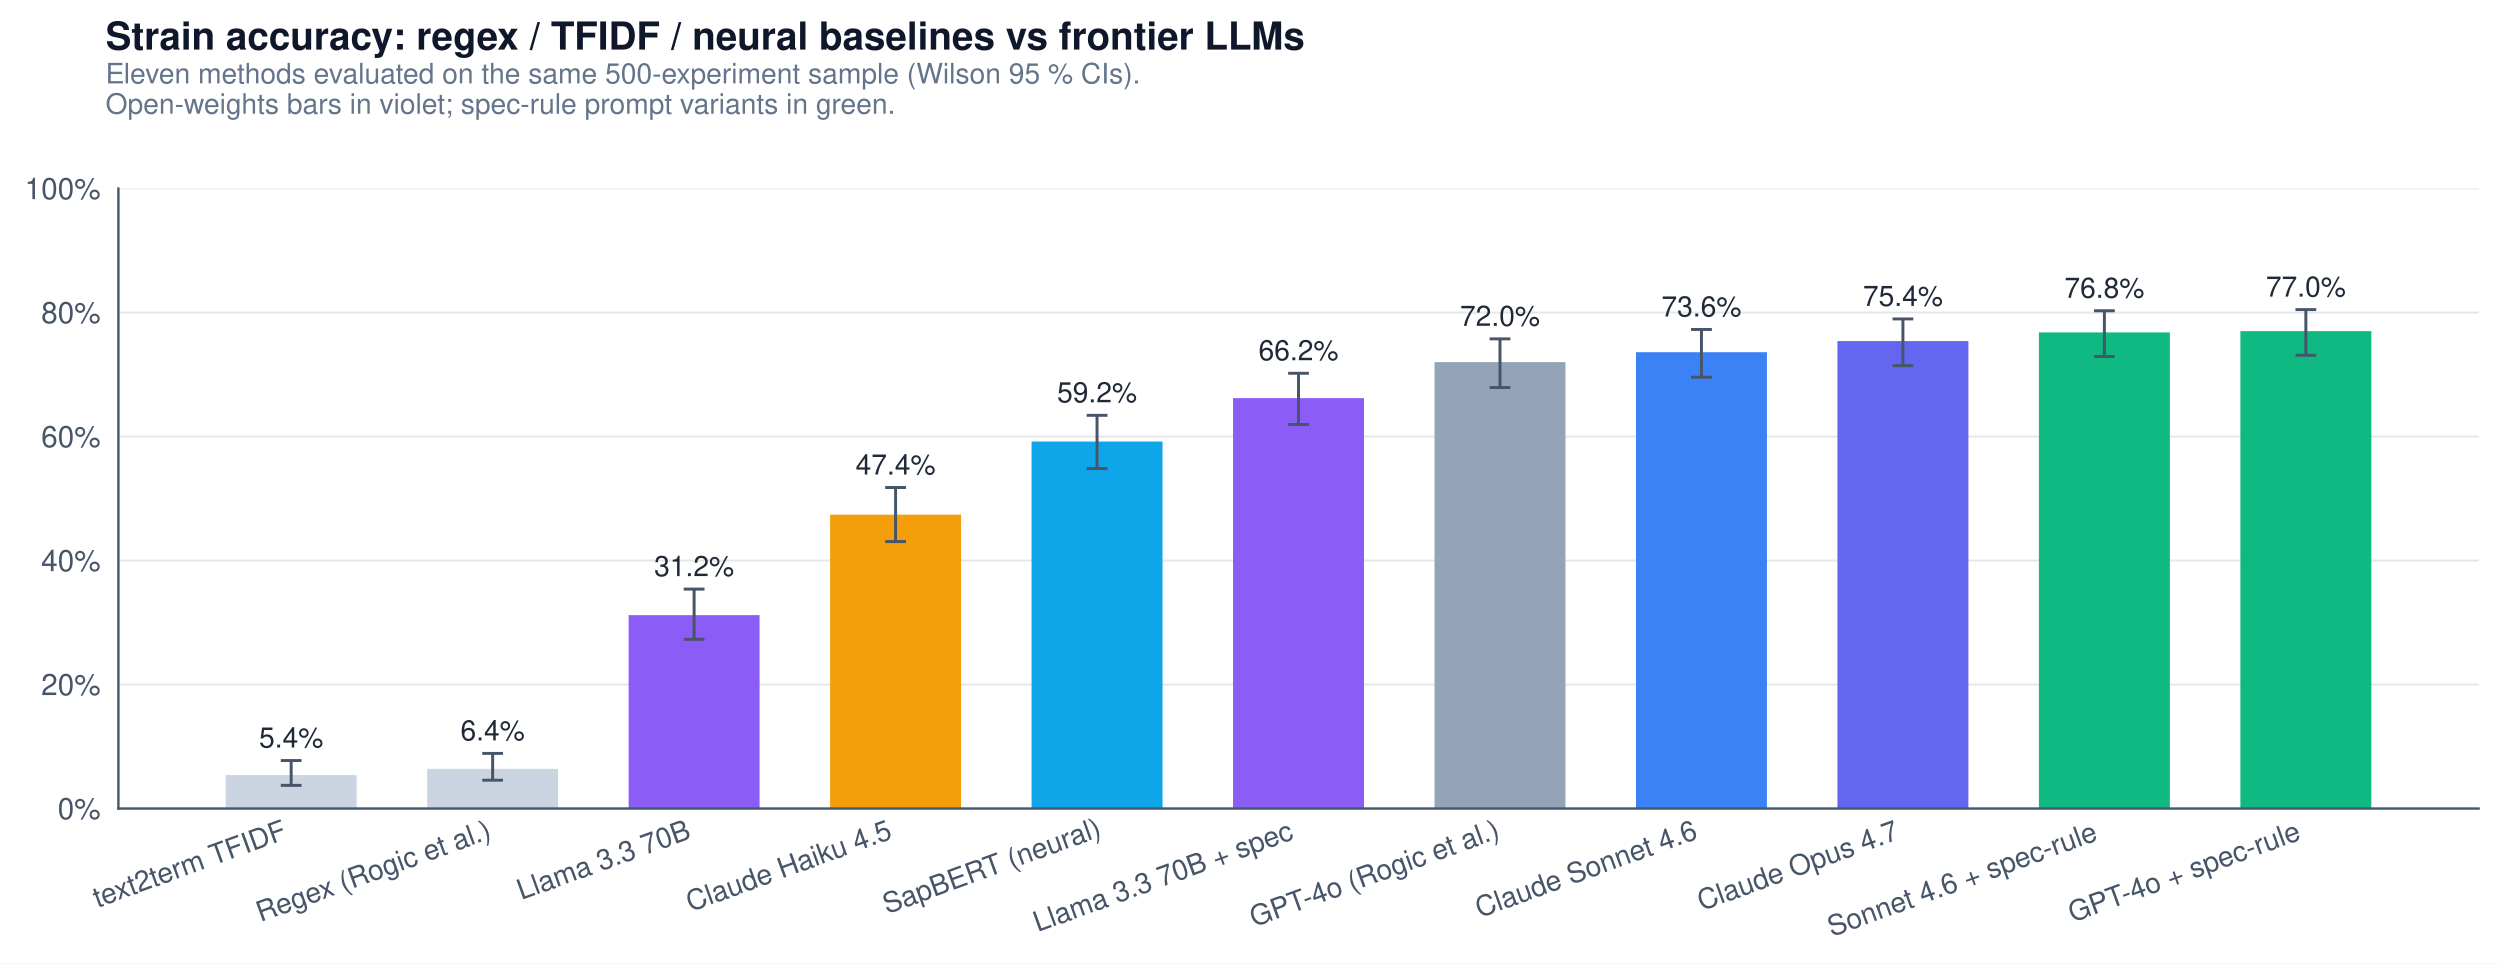
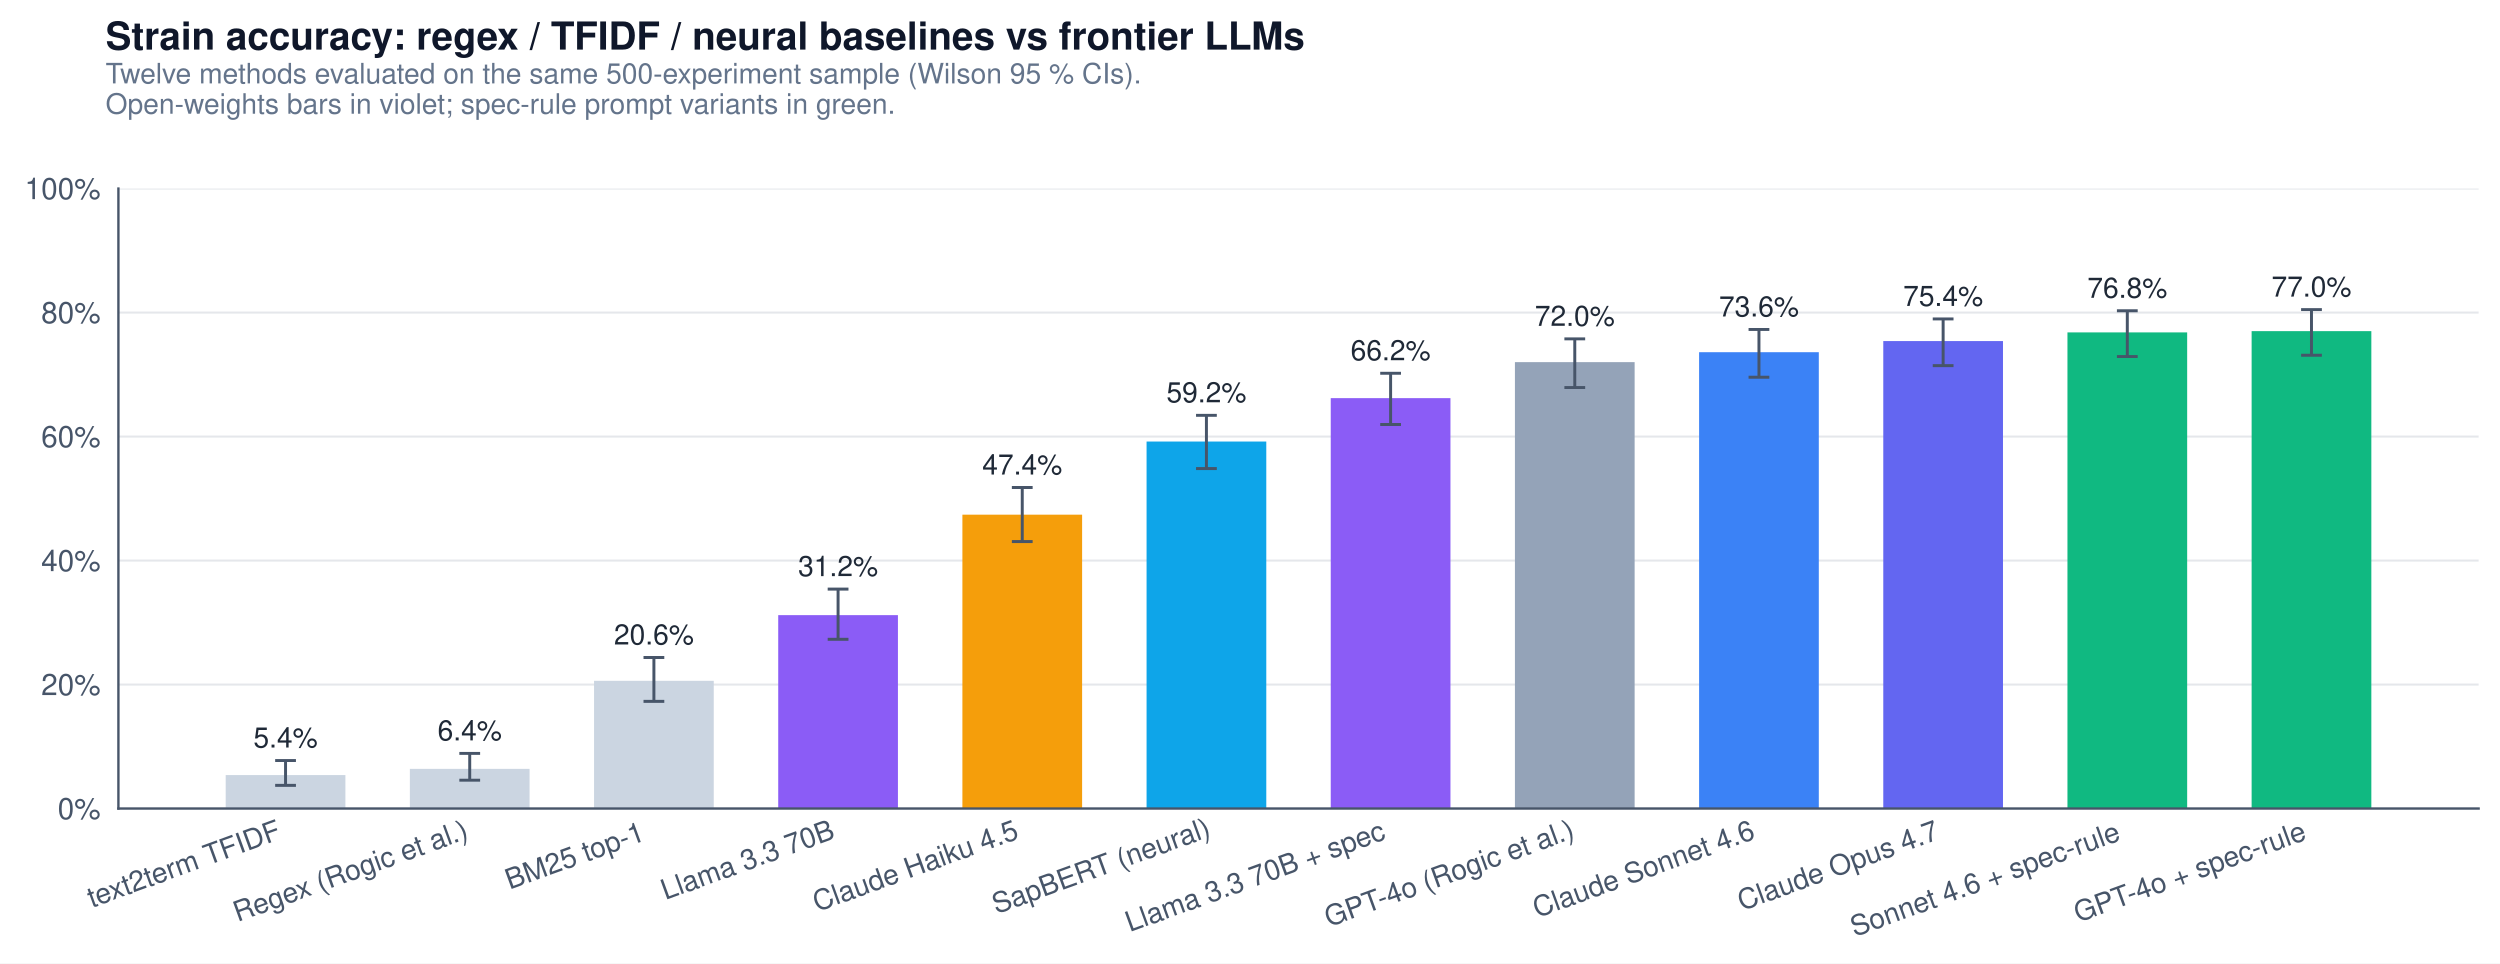
<svg xmlns="http://www.w3.org/2000/svg" xmlns:xlink="http://www.w3.org/1999/xlink" width="841.958pt" height="324.473pt" viewBox="0 0 841.958 324.473" version="1.1">
  <defs>
    <style type="text/css">*{stroke-linejoin: round; stroke-linecap: butt}</style>
  </defs>
  <g id="figure_1">
    <g id="patch_1">
      <path d="M 0 324.473  L 841.958 324.473  L 841.958 0  L 0 0  z " style="fill: #ffffff" />
    </g>
    <g id="axes_1">
      <g id="patch_2">
        <path d="M 39.878 272.302  L 834.758 272.302  L 834.758 63.502  L 39.878 63.502  z " style="fill: #ffffff" />
      </g>
      <g id="matplotlib.axis_1">
        <g id="xtick_1">
          <g id="line2d_1" />
          <g id="text_1">
-             <text style="fill: #475569; font: 9.5px 'Helvetica Neue', 'Helvetica', 'Arial', 'DejaVu Sans'" transform="translate(32.76898 305.7079) rotate(-20)">text2term TFIDF</text>
+             <text style="fill: #475569; font: 9.5px 'Helvetica Neue', 'Helvetica', 'Arial', 'DejaVu Sans'" transform="translate(30.87613 305.7079) rotate(-20)">text2term TFIDF</text>
          </g>
        </g>
        <g id="xtick_2">
          <g id="line2d_2" />
          <g id="text_2">
-             <text style="fill: #475569; font: 9.5px 'Helvetica Neue', 'Helvetica', 'Arial', 'DejaVu Sans'" transform="translate(87.70684 310.5445) rotate(-20)">Regex (Rogic et al.)</text>
+             <text style="fill: #475569; font: 9.5px 'Helvetica Neue', 'Helvetica', 'Arial', 'DejaVu Sans'" transform="translate(79.98983 310.5445) rotate(-20)">Regex (Rogic et al.)</text>
          </g>
        </g>
        <g id="xtick_3">
          <g id="line2d_3" />
          <g id="text_3">
-             <text style="fill: #475569; font: 9.5px 'Helvetica Neue', 'Helvetica', 'Arial', 'DejaVu Sans'" transform="translate(175.5648 303.1263) rotate(-20)">Llama 3.3 70B</text>
+             <text style="fill: #475569; font: 9.5px 'Helvetica Neue', 'Helvetica', 'Arial', 'DejaVu Sans'" transform="translate(171.6188 299.634) rotate(-20)">BM25 top-1</text>
          </g>
        </g>
        <g id="xtick_4">
          <g id="line2d_4" />
          <g id="text_4">
-             <text style="fill: #475569; font: 9.5px 'Helvetica Neue', 'Helvetica', 'Arial', 'DejaVu Sans'" transform="translate(232.514 307.0944) rotate(-20)">Claude Haiku 4.5</text>
+             <text style="fill: #475569; font: 9.5px 'Helvetica Neue', 'Helvetica', 'Arial', 'DejaVu Sans'" transform="translate(224.0509 303.1263) rotate(-20)">Llama 3.3 70B</text>
          </g>
        </g>
        <g id="xtick_5">
          <g id="line2d_5" />
          <g id="text_5">
-             <text style="fill: #475569; font: 9.5px 'Helvetica Neue', 'Helvetica', 'Arial', 'DejaVu Sans'" transform="translate(298.7266 307.8416) rotate(-20)">SapBERT (neural)</text>
+             <text style="fill: #475569; font: 9.5px 'Helvetica Neue', 'Helvetica', 'Arial', 'DejaVu Sans'" transform="translate(275.176 307.0944) rotate(-20)">Claude Haiku 4.5</text>
          </g>
        </g>
        <g id="xtick_6">
          <g id="line2d_6" />
          <g id="text_6">
-             <text style="fill: #475569; font: 9.5px 'Helvetica Neue', 'Helvetica', 'Arial', 'DejaVu Sans'" transform="translate(349.4548 313.9233) rotate(-20)">Llama 3.3 70B + spec</text>
+             <text style="fill: #475569; font: 9.5px 'Helvetica Neue', 'Helvetica', 'Arial', 'DejaVu Sans'" transform="translate(335.5644 307.8416) rotate(-20)">SapBERT (neural)</text>
          </g>
        </g>
        <g id="xtick_7">
          <g id="line2d_7" />
          <g id="text_7">
-             <text style="fill: #475569; font: 9.5px 'Helvetica Neue', 'Helvetica', 'Arial', 'DejaVu Sans'" transform="translate(422.3193 312.2351) rotate(-20)">GPT-4o (Rogic et al.)</text>
+             <text style="fill: #475569; font: 9.5px 'Helvetica Neue', 'Helvetica', 'Arial', 'DejaVu Sans'" transform="translate(380.4684 313.9233) rotate(-20)">Llama 3.3 70B + spec</text>
          </g>
        </g>
        <g id="xtick_8">
          <g id="line2d_8" />
          <g id="text_8">
-             <text style="fill: #475569; font: 9.5px 'Helvetica Neue', 'Helvetica', 'Arial', 'DejaVu Sans'" transform="translate(498.2973 309.1409) rotate(-20)">Claude Sonnet 4.6</text>
+             <text style="fill: #475569; font: 9.5px 'Helvetica Neue', 'Helvetica', 'Arial', 'DejaVu Sans'" transform="translate(447.5088 312.2351) rotate(-20)">GPT-4o (Rogic et al.)</text>
          </g>
        </g>
        <g id="xtick_9">
          <g id="line2d_9" />
          <g id="text_9">
-             <text style="fill: #475569; font: 9.5px 'Helvetica Neue', 'Helvetica', 'Arial', 'DejaVu Sans'" transform="translate(573.0854 306.7668) rotate(-20)">Claude Opus 4.7</text>
+             <text style="fill: #475569; font: 9.5px 'Helvetica Neue', 'Helvetica', 'Arial', 'DejaVu Sans'" transform="translate(517.6626 309.1409) rotate(-20)">Claude Sonnet 4.6</text>
          </g>
        </g>
        <g id="xtick_10">
          <g id="line2d_10" />
          <g id="text_10">
-             <text style="fill: #475569; font: 9.5px 'Helvetica Neue', 'Helvetica', 'Arial', 'DejaVu Sans'" transform="translate(616.9049 315.5138) rotate(-20)">Sonnet 4.6 + spec-rule</text>
+             <text style="fill: #475569; font: 9.5px 'Helvetica Neue', 'Helvetica', 'Arial', 'DejaVu Sans'" transform="translate(586.6265 306.7668) rotate(-20)">Claude Opus 4.7</text>
          </g>
        </g>
        <g id="xtick_11">
          <g id="line2d_11" />
          <g id="text_11">
-             <text style="fill: #475569; font: 9.5px 'Helvetica Neue', 'Helvetica', 'Arial', 'DejaVu Sans'" transform="translate(697.9893 310.6973) rotate(-20)">GPT-4o + spec-rule</text>
+             <text style="fill: #475569; font: 9.5px 'Helvetica Neue', 'Helvetica', 'Arial', 'DejaVu Sans'" transform="translate(624.6219 315.5138) rotate(-20)">Sonnet 4.6 + spec-rule</text>
+           </g>
+         </g>
+         <g id="xtick_12">
+           <g id="line2d_12" />
+           <g id="text_12">
+             <text style="fill: #475569; font: 9.5px 'Helvetica Neue', 'Helvetica', 'Arial', 'DejaVu Sans'" transform="translate(699.8822 310.6973) rotate(-20)">GPT-4o + spec-rule</text>
          </g>
        </g>
      </g>
      <g id="matplotlib.axis_2">
        <g id="ytick_1">
-           <g id="line2d_12">
-             <path d="M 39.878 272.302  L 834.758 272.302  " clip-path="url(#pa438554b87)" style="fill: none; stroke: #e5e7eb; stroke-width: 0.7; stroke-linecap: square" />
-           </g>
-           <g id="line2d_13" />
-           <g id="text_12">
+           <g id="line2d_13">
+             <path d="M 39.878 272.302  L 834.758 272.302  " clip-path="url(#pda00ae35d8)" style="fill: none; stroke: #e5e7eb; stroke-width: 0.7; stroke-linecap: square" />
+           </g>
+           <g id="line2d_14" />
+           <g id="text_13">
            <text style="fill: #475569; font: 10px 'Helvetica Neue', 'Helvetica', 'Arial', 'DejaVu Sans'; text-anchor: end" x="33.878" y="275.873" transform="rotate(-0 33.87812 275.8725)">0%</text>
          </g>
        </g>
        <g id="ytick_2">
-           <g id="line2d_14">
-             <path d="M 39.878 230.542  L 834.758 230.542  " clip-path="url(#pa438554b87)" style="fill: none; stroke: #e5e7eb; stroke-width: 0.7; stroke-linecap: square" />
-           </g>
-           <g id="line2d_15" />
-           <g id="text_13">
+           <g id="line2d_15">
+             <path d="M 39.878 230.542  L 834.758 230.542  " clip-path="url(#pda00ae35d8)" style="fill: none; stroke: #e5e7eb; stroke-width: 0.7; stroke-linecap: square" />
+           </g>
+           <g id="line2d_16" />
+           <g id="text_14">
            <text style="fill: #475569; font: 10px 'Helvetica Neue', 'Helvetica', 'Arial', 'DejaVu Sans'; text-anchor: end" x="33.878" y="234.113" transform="rotate(-0 33.87812 234.1125)">20%</text>
          </g>
        </g>
        <g id="ytick_3">
-           <g id="line2d_16">
-             <path d="M 39.878 188.782  L 834.758 188.782  " clip-path="url(#pa438554b87)" style="fill: none; stroke: #e5e7eb; stroke-width: 0.7; stroke-linecap: square" />
-           </g>
-           <g id="line2d_17" />
-           <g id="text_14">
+           <g id="line2d_17">
+             <path d="M 39.878 188.782  L 834.758 188.782  " clip-path="url(#pda00ae35d8)" style="fill: none; stroke: #e5e7eb; stroke-width: 0.7; stroke-linecap: square" />
+           </g>
+           <g id="line2d_18" />
+           <g id="text_15">
            <text style="fill: #475569; font: 10px 'Helvetica Neue', 'Helvetica', 'Arial', 'DejaVu Sans'; text-anchor: end" x="33.878" y="192.352" transform="rotate(-0 33.87812 192.3525)">40%</text>
          </g>
        </g>
        <g id="ytick_4">
-           <g id="line2d_18">
-             <path d="M 39.878 147.022  L 834.758 147.022  " clip-path="url(#pa438554b87)" style="fill: none; stroke: #e5e7eb; stroke-width: 0.7; stroke-linecap: square" />
-           </g>
-           <g id="line2d_19" />
-           <g id="text_15">
+           <g id="line2d_19">
+             <path d="M 39.878 147.022  L 834.758 147.022  " clip-path="url(#pda00ae35d8)" style="fill: none; stroke: #e5e7eb; stroke-width: 0.7; stroke-linecap: square" />
+           </g>
+           <g id="line2d_20" />
+           <g id="text_16">
            <text style="fill: #475569; font: 10px 'Helvetica Neue', 'Helvetica', 'Arial', 'DejaVu Sans'; text-anchor: end" x="33.878" y="150.593" transform="rotate(-0 33.87812 150.5925)">60%</text>
          </g>
        </g>
        <g id="ytick_5">
-           <g id="line2d_20">
-             <path d="M 39.878 105.262  L 834.758 105.262  " clip-path="url(#pa438554b87)" style="fill: none; stroke: #e5e7eb; stroke-width: 0.7; stroke-linecap: square" />
-           </g>
-           <g id="line2d_21" />
-           <g id="text_16">
+           <g id="line2d_21">
+             <path d="M 39.878 105.262  L 834.758 105.262  " clip-path="url(#pda00ae35d8)" style="fill: none; stroke: #e5e7eb; stroke-width: 0.7; stroke-linecap: square" />
+           </g>
+           <g id="line2d_22" />
+           <g id="text_17">
            <text style="fill: #475569; font: 10px 'Helvetica Neue', 'Helvetica', 'Arial', 'DejaVu Sans'; text-anchor: end" x="33.878" y="108.832" transform="rotate(-0 33.87812 108.8325)">80%</text>
          </g>
        </g>
        <g id="ytick_6">
-           <g id="line2d_22">
-             <path d="M 39.878 63.502  L 834.758 63.502  " clip-path="url(#pa438554b87)" style="fill: none; stroke: #e5e7eb; stroke-width: 0.7; stroke-linecap: square" />
-           </g>
-           <g id="line2d_23" />
-           <g id="text_17">
+           <g id="line2d_23">
+             <path d="M 39.878 63.502  L 834.758 63.502  " clip-path="url(#pda00ae35d8)" style="fill: none; stroke: #e5e7eb; stroke-width: 0.7; stroke-linecap: square" />
+           </g>
+           <g id="line2d_24" />
+           <g id="text_18">
            <text style="fill: #475569; font: 10px 'Helvetica Neue', 'Helvetica', 'Arial', 'DejaVu Sans'; text-anchor: end" x="33.878" y="67.073" transform="rotate(-0 33.87812 67.0725)">100%</text>
          </g>
        </g>
      </g>
      <g id="patch_3">
-         <path d="M 76.009 272.302  L 120.112 272.302  L 120.112 261.027  L 76.009 261.027  z " clip-path="url(#pa438554b87)" style="fill: #cbd5e1" />
+         <path d="M 76.009 272.302  L 116.327 272.302  L 116.327 261.027  L 76.009 261.027  z " clip-path="url(#pda00ae35d8)" style="fill: #cbd5e1" />
      </g>
      <g id="patch_4">
-         <path d="M 143.861 272.302  L 187.964 272.302  L 187.964 258.939  L 143.861 258.939  z " clip-path="url(#pa438554b87)" style="fill: #cbd5e1" />
+         <path d="M 138.036 272.302  L 178.354 272.302  L 178.354 258.939  L 138.036 258.939  z " clip-path="url(#pda00ae35d8)" style="fill: #cbd5e1" />
      </g>
      <g id="patch_5">
-         <path d="M 211.712 272.302  L 255.815 272.302  L 255.815 207.157  L 211.712 207.157  z " clip-path="url(#pa438554b87)" style="fill: #8b5cf6" />
+         <path d="M 200.064 272.302  L 240.381 272.302  L 240.381 229.289  L 200.064 229.289  z " clip-path="url(#pda00ae35d8)" style="fill: #cbd5e1" />
      </g>
      <g id="patch_6">
-         <path d="M 279.563 272.302  L 323.667 272.302  L 323.667 173.331  L 279.563 173.331  z " clip-path="url(#pa438554b87)" style="fill: #f59e0b" />
+         <path d="M 262.091 272.302  L 302.409 272.302  L 302.409 207.157  L 262.091 207.157  z " clip-path="url(#pda00ae35d8)" style="fill: #8b5cf6" />
      </g>
      <g id="patch_7">
-         <path d="M 347.415 272.302  L 391.518 272.302  L 391.518 148.693  L 347.415 148.693  z " clip-path="url(#pa438554b87)" style="fill: #0ea5e9" />
+         <path d="M 324.118 272.302  L 364.436 272.302  L 364.436 173.331  L 324.118 173.331  z " clip-path="url(#pda00ae35d8)" style="fill: #f59e0b" />
      </g>
      <g id="patch_8">
-         <path d="M 415.266 272.302  L 459.37 272.302  L 459.37 134.077  L 415.266 134.077  z " clip-path="url(#pa438554b87)" style="fill: #8b5cf6" />
+         <path d="M 386.146 272.302  L 426.463 272.302  L 426.463 148.693  L 386.146 148.693  z " clip-path="url(#pda00ae35d8)" style="fill: #0ea5e9" />
      </g>
      <g id="patch_9">
-         <path d="M 483.118 272.302  L 527.221 272.302  L 527.221 121.966  L 483.118 121.966  z " clip-path="url(#pa438554b87)" style="fill: #94a3b8" />
+         <path d="M 448.173 272.302  L 488.491 272.302  L 488.491 134.077  L 448.173 134.077  z " clip-path="url(#pda00ae35d8)" style="fill: #8b5cf6" />
      </g>
      <g id="patch_10">
-         <path d="M 550.969 272.302  L 595.073 272.302  L 595.073 118.625  L 550.969 118.625  z " clip-path="url(#pa438554b87)" style="fill: #3b82f6" />
+         <path d="M 510.2 272.302  L 550.518 272.302  L 550.518 121.966  L 510.2 121.966  z " clip-path="url(#pda00ae35d8)" style="fill: #94a3b8" />
      </g>
      <g id="patch_11">
-         <path d="M 618.821 272.302  L 662.924 272.302  L 662.924 114.867  L 618.821 114.867  z " clip-path="url(#pa438554b87)" style="fill: #6366f1" />
+         <path d="M 572.228 272.302  L 612.545 272.302  L 612.545 118.625  L 572.228 118.625  z " clip-path="url(#pda00ae35d8)" style="fill: #3b82f6" />
      </g>
      <g id="patch_12">
-         <path d="M 686.672 272.302  L 730.776 272.302  L 730.776 111.944  L 686.672 111.944  z " clip-path="url(#pa438554b87)" style="fill: #10b981" />
+         <path d="M 634.255 272.302  L 674.573 272.302  L 674.573 114.867  L 634.255 114.867  z " clip-path="url(#pda00ae35d8)" style="fill: #6366f1" />
      </g>
      <g id="patch_13">
-         <path d="M 754.524 272.302  L 798.627 272.302  L 798.627 111.526  L 754.524 111.526  z " clip-path="url(#pa438554b87)" style="fill: #10b981" />
+         <path d="M 696.282 272.302  L 736.6 272.302  L 736.6 111.944  L 696.282 111.944  z " clip-path="url(#pda00ae35d8)" style="fill: #10b981" />
+       </g>
+       <g id="patch_14">
+         <path d="M 758.309 272.302  L 798.627 272.302  L 798.627 111.526  L 758.309 111.526  z " clip-path="url(#pda00ae35d8)" style="fill: #10b981" />
      </g>
      <g id="LineCollection_1">
-         <path d="M 98.061 264.498  L 98.061 256.135  " clip-path="url(#pa438554b87)" style="fill: none; stroke: #475569" />
-         <path d="M 165.912 262.761  L 165.912 253.729  " clip-path="url(#pa438554b87)" style="fill: none; stroke: #475569" />
-         <path d="M 233.764 215.31  L 233.764 198.405  " clip-path="url(#pa438554b87)" style="fill: none; stroke: #475569" />
-         <path d="M 301.615 182.393  L 301.615 164.186  " clip-path="url(#pa438554b87)" style="fill: none; stroke: #475569" />
-         <path d="M 369.467 157.801  L 369.467 139.877  " clip-path="url(#pa438554b87)" style="fill: none; stroke: #475569" />
-         <path d="M 437.318 142.963  L 437.318 125.706  " clip-path="url(#pa438554b87)" style="fill: none; stroke: #475569" />
-         <path d="M 505.17 130.51  L 505.17 114.123  " clip-path="url(#pa438554b87)" style="fill: none; stroke: #475569" />
-         <path d="M 573.021 127.047  L 573.021 110.956  " clip-path="url(#pa438554b87)" style="fill: none; stroke: #475569" />
-         <path d="M 640.873 123.134  L 640.873 107.409  " clip-path="url(#pa438554b87)" style="fill: none; stroke: #475569" />
-         <path d="M 708.724 120.078  L 708.724 104.663  " clip-path="url(#pa438554b87)" style="fill: none; stroke: #475569" />
-         <path d="M 776.575 119.641  L 776.575 104.271  " clip-path="url(#pa438554b87)" style="fill: none; stroke: #475569" />
-       </g>
-       <g id="line2d_24">
+         <path d="M 96.168 264.498  L 96.168 256.135  " clip-path="url(#pda00ae35d8)" style="fill: none; stroke: #475569" />
+         <path d="M 158.195 262.761  L 158.195 253.729  " clip-path="url(#pda00ae35d8)" style="fill: none; stroke: #475569" />
+         <path d="M 220.223 236.21  L 220.223 221.433  " clip-path="url(#pda00ae35d8)" style="fill: none; stroke: #475569" />
+         <path d="M 282.25 215.31  L 282.25 198.405  " clip-path="url(#pda00ae35d8)" style="fill: none; stroke: #475569" />
+         <path d="M 344.277 182.393  L 344.277 164.186  " clip-path="url(#pda00ae35d8)" style="fill: none; stroke: #475569" />
+         <path d="M 406.304 157.801  L 406.304 139.877  " clip-path="url(#pda00ae35d8)" style="fill: none; stroke: #475569" />
+         <path d="M 468.332 142.963  L 468.332 125.706  " clip-path="url(#pda00ae35d8)" style="fill: none; stroke: #475569" />
+         <path d="M 530.359 130.51  L 530.359 114.123  " clip-path="url(#pda00ae35d8)" style="fill: none; stroke: #475569" />
+         <path d="M 592.386 127.047  L 592.386 110.956  " clip-path="url(#pda00ae35d8)" style="fill: none; stroke: #475569" />
+         <path d="M 654.414 123.134  L 654.414 107.409  " clip-path="url(#pda00ae35d8)" style="fill: none; stroke: #475569" />
+         <path d="M 716.441 120.078  L 716.441 104.663  " clip-path="url(#pda00ae35d8)" style="fill: none; stroke: #475569" />
+         <path d="M 778.468 119.641  L 778.468 104.271  " clip-path="url(#pda00ae35d8)" style="fill: none; stroke: #475569" />
+       </g>
+       <g id="line2d_25">
        <defs>
-           <path id="m14c357699c" d="M 3.5 0  L -3.5 -0  " style="stroke: #475569" />
+           <path id="m5496fed4bf" d="M 3.5 0  L -3.5 -0  " style="stroke: #475569" />
        </defs>
-         <g clip-path="url(#pa438554b87)">
-           <use xlink:href="#m14c357699c" x="98.061" y="264.498" style="fill: #475569; stroke: #475569" />
-           <use xlink:href="#m14c357699c" x="165.912" y="262.761" style="fill: #475569; stroke: #475569" />
-           <use xlink:href="#m14c357699c" x="233.764" y="215.31" style="fill: #475569; stroke: #475569" />
-           <use xlink:href="#m14c357699c" x="301.615" y="182.393" style="fill: #475569; stroke: #475569" />
-           <use xlink:href="#m14c357699c" x="369.467" y="157.801" style="fill: #475569; stroke: #475569" />
-           <use xlink:href="#m14c357699c" x="437.318" y="142.963" style="fill: #475569; stroke: #475569" />
-           <use xlink:href="#m14c357699c" x="505.17" y="130.51" style="fill: #475569; stroke: #475569" />
-           <use xlink:href="#m14c357699c" x="573.021" y="127.047" style="fill: #475569; stroke: #475569" />
-           <use xlink:href="#m14c357699c" x="640.873" y="123.134" style="fill: #475569; stroke: #475569" />
-           <use xlink:href="#m14c357699c" x="708.724" y="120.078" style="fill: #475569; stroke: #475569" />
-           <use xlink:href="#m14c357699c" x="776.575" y="119.641" style="fill: #475569; stroke: #475569" />
-         </g>
-       </g>
-       <g id="line2d_25">
-         <g clip-path="url(#pa438554b87)">
-           <use xlink:href="#m14c357699c" x="98.061" y="256.135" style="fill: #475569; stroke: #475569" />
-           <use xlink:href="#m14c357699c" x="165.912" y="253.729" style="fill: #475569; stroke: #475569" />
-           <use xlink:href="#m14c357699c" x="233.764" y="198.405" style="fill: #475569; stroke: #475569" />
-           <use xlink:href="#m14c357699c" x="301.615" y="164.186" style="fill: #475569; stroke: #475569" />
-           <use xlink:href="#m14c357699c" x="369.467" y="139.877" style="fill: #475569; stroke: #475569" />
-           <use xlink:href="#m14c357699c" x="437.318" y="125.706" style="fill: #475569; stroke: #475569" />
-           <use xlink:href="#m14c357699c" x="505.17" y="114.123" style="fill: #475569; stroke: #475569" />
-           <use xlink:href="#m14c357699c" x="573.021" y="110.956" style="fill: #475569; stroke: #475569" />
-           <use xlink:href="#m14c357699c" x="640.873" y="107.409" style="fill: #475569; stroke: #475569" />
-           <use xlink:href="#m14c357699c" x="708.724" y="104.663" style="fill: #475569; stroke: #475569" />
-           <use xlink:href="#m14c357699c" x="776.575" y="104.271" style="fill: #475569; stroke: #475569" />
-         </g>
-       </g>
-       <g id="patch_14">
+         <g clip-path="url(#pda00ae35d8)">
+           <use xlink:href="#m5496fed4bf" x="96.168" y="264.498" style="fill: #475569; stroke: #475569" />
+           <use xlink:href="#m5496fed4bf" x="158.195" y="262.761" style="fill: #475569; stroke: #475569" />
+           <use xlink:href="#m5496fed4bf" x="220.223" y="236.21" style="fill: #475569; stroke: #475569" />
+           <use xlink:href="#m5496fed4bf" x="282.25" y="215.31" style="fill: #475569; stroke: #475569" />
+           <use xlink:href="#m5496fed4bf" x="344.277" y="182.393" style="fill: #475569; stroke: #475569" />
+           <use xlink:href="#m5496fed4bf" x="406.304" y="157.801" style="fill: #475569; stroke: #475569" />
+           <use xlink:href="#m5496fed4bf" x="468.332" y="142.963" style="fill: #475569; stroke: #475569" />
+           <use xlink:href="#m5496fed4bf" x="530.359" y="130.51" style="fill: #475569; stroke: #475569" />
+           <use xlink:href="#m5496fed4bf" x="592.386" y="127.047" style="fill: #475569; stroke: #475569" />
+           <use xlink:href="#m5496fed4bf" x="654.414" y="123.134" style="fill: #475569; stroke: #475569" />
+           <use xlink:href="#m5496fed4bf" x="716.441" y="120.078" style="fill: #475569; stroke: #475569" />
+           <use xlink:href="#m5496fed4bf" x="778.468" y="119.641" style="fill: #475569; stroke: #475569" />
+         </g>
+       </g>
+       <g id="line2d_26">
+         <g clip-path="url(#pda00ae35d8)">
+           <use xlink:href="#m5496fed4bf" x="96.168" y="256.135" style="fill: #475569; stroke: #475569" />
+           <use xlink:href="#m5496fed4bf" x="158.195" y="253.729" style="fill: #475569; stroke: #475569" />
+           <use xlink:href="#m5496fed4bf" x="220.223" y="221.433" style="fill: #475569; stroke: #475569" />
+           <use xlink:href="#m5496fed4bf" x="282.25" y="198.405" style="fill: #475569; stroke: #475569" />
+           <use xlink:href="#m5496fed4bf" x="344.277" y="164.186" style="fill: #475569; stroke: #475569" />
+           <use xlink:href="#m5496fed4bf" x="406.304" y="139.877" style="fill: #475569; stroke: #475569" />
+           <use xlink:href="#m5496fed4bf" x="468.332" y="125.706" style="fill: #475569; stroke: #475569" />
+           <use xlink:href="#m5496fed4bf" x="530.359" y="114.123" style="fill: #475569; stroke: #475569" />
+           <use xlink:href="#m5496fed4bf" x="592.386" y="110.956" style="fill: #475569; stroke: #475569" />
+           <use xlink:href="#m5496fed4bf" x="654.414" y="107.409" style="fill: #475569; stroke: #475569" />
+           <use xlink:href="#m5496fed4bf" x="716.441" y="104.663" style="fill: #475569; stroke: #475569" />
+           <use xlink:href="#m5496fed4bf" x="778.468" y="104.271" style="fill: #475569; stroke: #475569" />
+         </g>
+       </g>
+       <g id="patch_15">
        <path d="M 39.878 272.302  L 39.878 63.502  " style="fill: none; stroke: #475569; stroke-width: 0.8; stroke-linejoin: miter; stroke-linecap: square" />
      </g>
-       <g id="patch_15">
+       <g id="patch_16">
        <path d="M 39.878 272.302  L 834.758 272.302  " style="fill: none; stroke: #475569; stroke-width: 0.8; stroke-linejoin: miter; stroke-linecap: square" />
      </g>
-       <g id="text_18">
-         <text style="fill: #1f2937; font: 9.5px 'Helvetica Neue', 'Helvetica', 'Arial', 'DejaVu Sans'; text-anchor: middle" x="98.061" y="251.758" transform="rotate(-0 98.06076 251.758)">5.4%</text>
-       </g>
      <g id="text_19">
-         <text style="fill: #1f2937; font: 9.5px 'Helvetica Neue', 'Helvetica', 'Arial', 'DejaVu Sans'; text-anchor: middle" x="165.912" y="249.351" transform="rotate(-0 165.9122 249.3514)">6.4%</text>
+         <text style="fill: #1f2937; font: 9.5px 'Helvetica Neue', 'Helvetica', 'Arial', 'DejaVu Sans'; text-anchor: middle" x="96.168" y="251.758" transform="rotate(-0 96.16791 251.758)">5.4%</text>
      </g>
      <g id="text_20">
-         <text style="fill: #1f2937; font: 9.5px 'Helvetica Neue', 'Helvetica', 'Arial', 'DejaVu Sans'; text-anchor: middle" x="233.764" y="194.027" transform="rotate(-0 233.7637 194.0274)">31.2%</text>
+         <text style="fill: #1f2937; font: 9.5px 'Helvetica Neue', 'Helvetica', 'Arial', 'DejaVu Sans'; text-anchor: middle" x="158.195" y="249.351" transform="rotate(-0 158.1952 249.3514)">6.4%</text>
      </g>
      <g id="text_21">
-         <text style="fill: #1f2937; font: 9.5px 'Helvetica Neue', 'Helvetica', 'Arial', 'DejaVu Sans'; text-anchor: middle" x="301.615" y="159.808" transform="rotate(-0 301.6152 159.8083)">47.4%</text>
+         <text style="fill: #1f2937; font: 9.5px 'Helvetica Neue', 'Helvetica', 'Arial', 'DejaVu Sans'; text-anchor: middle" x="220.223" y="217.055" transform="rotate(-0 220.2225 217.0554)">20.6%</text>
      </g>
      <g id="text_22">
-         <text style="fill: #1f2937; font: 9.5px 'Helvetica Neue', 'Helvetica', 'Arial', 'DejaVu Sans'; text-anchor: middle" x="369.467" y="135.5" transform="rotate(-0 369.4667 135.5)">59.2%</text>
+         <text style="fill: #1f2937; font: 9.5px 'Helvetica Neue', 'Helvetica', 'Arial', 'DejaVu Sans'; text-anchor: middle" x="282.25" y="194.027" transform="rotate(-0 282.2498 194.0274)">31.2%</text>
      </g>
      <g id="text_23">
-         <text style="fill: #1f2937; font: 9.5px 'Helvetica Neue', 'Helvetica', 'Arial', 'DejaVu Sans'; text-anchor: middle" x="437.318" y="121.329" transform="rotate(-0 437.3181 121.3289)">66.2%</text>
+         <text style="fill: #1f2937; font: 9.5px 'Helvetica Neue', 'Helvetica', 'Arial', 'DejaVu Sans'; text-anchor: middle" x="344.277" y="159.808" transform="rotate(-0 344.2772 159.8083)">47.4%</text>
      </g>
      <g id="text_24">
-         <text style="fill: #1f2937; font: 9.5px 'Helvetica Neue', 'Helvetica', 'Arial', 'DejaVu Sans'; text-anchor: middle" x="505.17" y="109.745" transform="rotate(-0 505.1696 109.7453)">72.0%</text>
+         <text style="fill: #1f2937; font: 9.5px 'Helvetica Neue', 'Helvetica', 'Arial', 'DejaVu Sans'; text-anchor: middle" x="406.304" y="135.5" transform="rotate(-0 406.3045 135.5)">59.2%</text>
      </g>
      <g id="text_25">
-         <text style="fill: #1f2937; font: 9.5px 'Helvetica Neue', 'Helvetica', 'Arial', 'DejaVu Sans'; text-anchor: middle" x="573.021" y="106.578" transform="rotate(-0 573.0211 106.5782)">73.6%</text>
+         <text style="fill: #1f2937; font: 9.5px 'Helvetica Neue', 'Helvetica', 'Arial', 'DejaVu Sans'; text-anchor: middle" x="468.332" y="121.329" transform="rotate(-0 468.3318 121.3289)">66.2%</text>
      </g>
      <g id="text_26">
-         <text style="fill: #1f2937; font: 9.5px 'Helvetica Neue', 'Helvetica', 'Arial', 'DejaVu Sans'; text-anchor: middle" x="640.873" y="103.031" transform="rotate(-0 640.8725 103.0313)">75.4%</text>
+         <text style="fill: #1f2937; font: 9.5px 'Helvetica Neue', 'Helvetica', 'Arial', 'DejaVu Sans'; text-anchor: middle" x="530.359" y="109.745" transform="rotate(-0 530.3591 109.7453)">72.0%</text>
      </g>
      <g id="text_27">
-         <text style="fill: #1f2937; font: 9.5px 'Helvetica Neue', 'Helvetica', 'Arial', 'DejaVu Sans'; text-anchor: middle" x="708.724" y="100.285" transform="rotate(-0 708.724 100.2853)">76.8%</text>
+         <text style="fill: #1f2937; font: 9.5px 'Helvetica Neue', 'Helvetica', 'Arial', 'DejaVu Sans'; text-anchor: middle" x="592.386" y="106.578" transform="rotate(-0 592.3864 106.5782)">73.6%</text>
      </g>
      <g id="text_28">
-         <text style="fill: #1f2937; font: 9.5px 'Helvetica Neue', 'Helvetica', 'Arial', 'DejaVu Sans'; text-anchor: middle" x="776.575" y="99.894" transform="rotate(-0 776.5755 99.89389)">77.0%</text>
-       </g>
-     </g>
-     <g id="text_29">
+         <text style="fill: #1f2937; font: 9.5px 'Helvetica Neue', 'Helvetica', 'Arial', 'DejaVu Sans'; text-anchor: middle" x="654.414" y="103.031" transform="rotate(-0 654.4137 103.0313)">75.4%</text>
+       </g>
+       <g id="text_29">
+         <text style="fill: #1f2937; font: 9.5px 'Helvetica Neue', 'Helvetica', 'Arial', 'DejaVu Sans'; text-anchor: middle" x="716.441" y="100.285" transform="rotate(-0 716.441 100.2853)">76.8%</text>
+       </g>
+       <g id="text_30">
+         <text style="fill: #1f2937; font: 9.5px 'Helvetica Neue', 'Helvetica', 'Arial', 'DejaVu Sans'; text-anchor: middle" x="778.468" y="99.894" transform="rotate(-0 778.4683 99.89389)">77.0%</text>
+       </g>
+     </g>
+     <g id="text_31">
      <text style="fill: #0f172a; font: 600 13px 'Helvetica Neue', 'Helvetica', 'Arial', 'DejaVu Sans'; text-anchor: start" x="35.558" y="16.702" transform="rotate(-0 35.55812 16.70219)">Strain accuracy: regex / TFIDF / neural baselines vs frontier LLMs</text>
    </g>
-     <g id="text_30">
-       <text style="fill: #64748b; font: 9.5px 'Helvetica Neue', 'Helvetica', 'Arial', 'DejaVu Sans'" transform="translate(35.55812 28.0977)">Eleven methods evaluated on the same 500-experiment sample (Wilson 95 % CIs).</text>
+     <g id="text_32">
+       <text style="fill: #64748b; font: 9.5px 'Helvetica Neue', 'Helvetica', 'Arial', 'DejaVu Sans'" transform="translate(35.55812 28.0977)">Twelve methods evaluated on the same 500-experiment sample (Wilson 95 % CIs).</text>
      <text style="fill: #64748b; font: 9.5px 'Helvetica Neue', 'Helvetica', 'Arial', 'DejaVu Sans'" transform="translate(35.55812 38.30219)">Open-weights bars in violet; spec-rule prompt variants in green.</text>
    </g>
  </g>
  <defs>
-     <clipPath id="pa438554b87">
+     <clipPath id="pda00ae35d8">
      <rect x="39.878" y="63.502" width="794.88" height="208.8" />
    </clipPath>
  </defs>
</svg>
